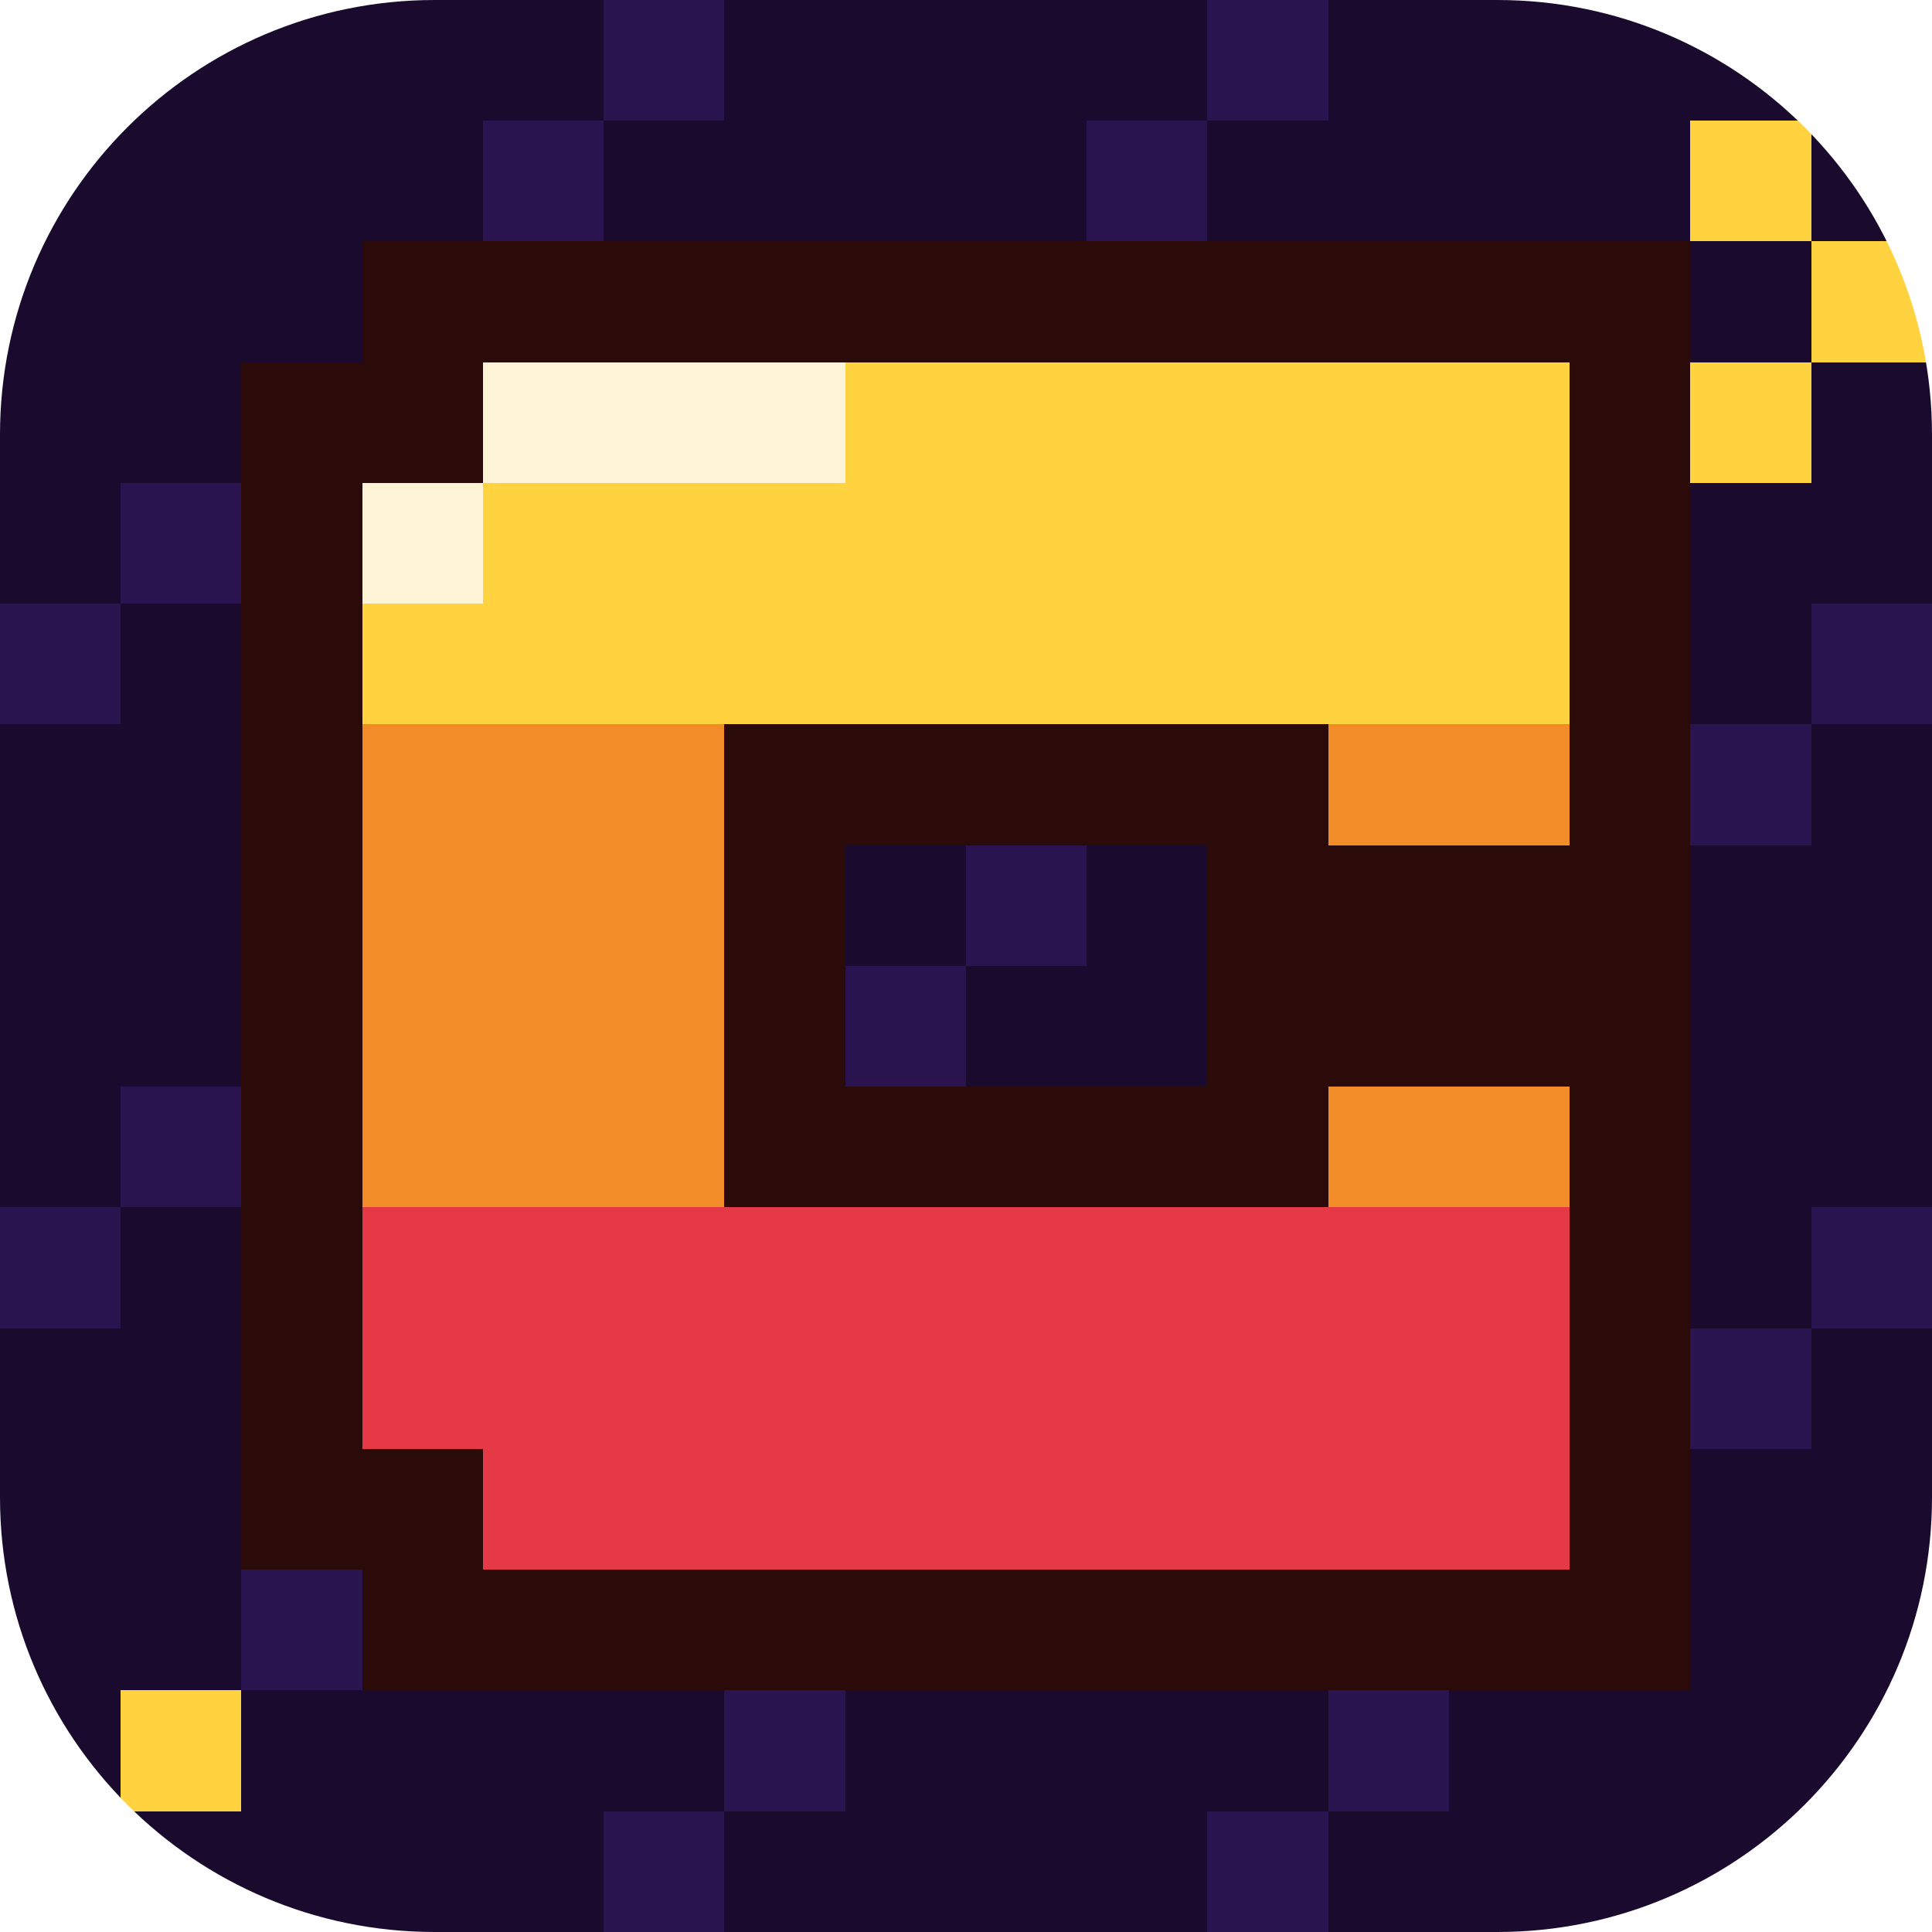
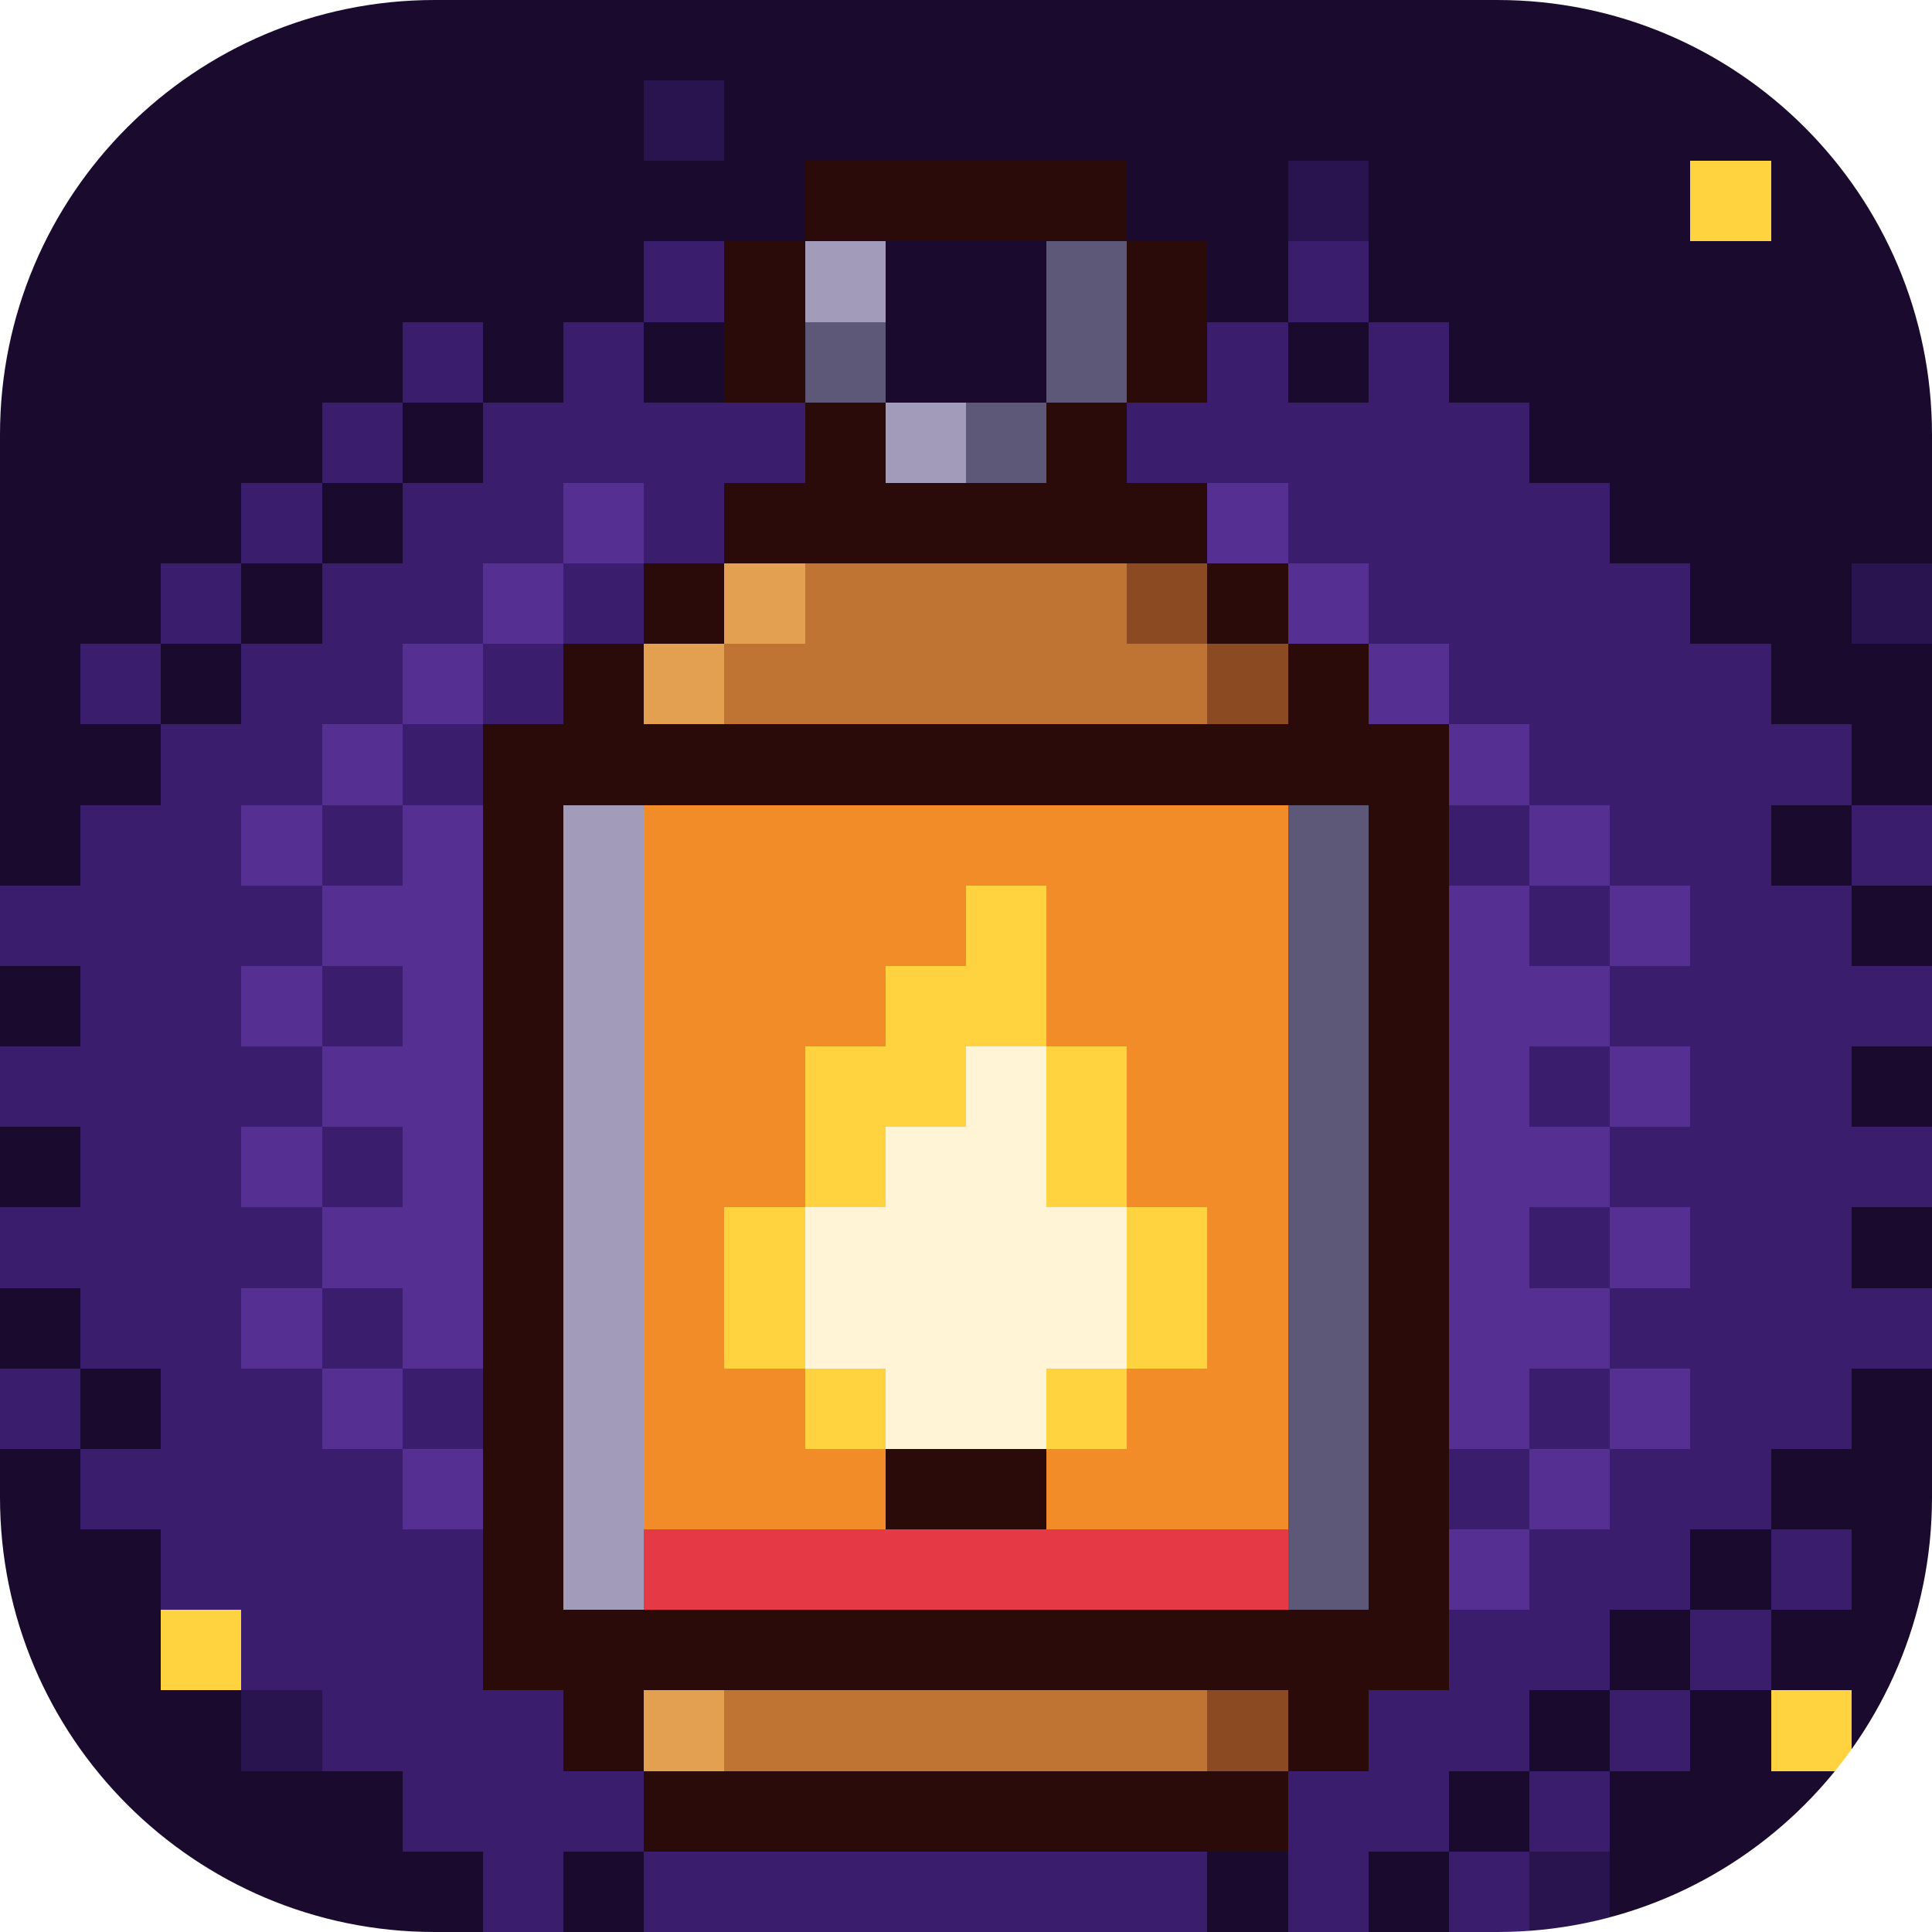
- <svg xmlns="http://www.w3.org/2000/svg" width="32" height="32" viewBox="0 0 16 16" shape-rendering="crispEdges">
-   <defs>
-     <clipPath id="cbenbow">
-       <rect x="0" y="0" width="16" height="16" rx="3.6" ry="3.6" shape-rendering="geometricPrecision" />
-     </clipPath>
-   </defs>
-   <g clip-path="url(#cbenbow)">
-     <rect x="0" y="0" width="1" height="1" fill="#2A1450" />
-     <rect x="1" y="0" width="4" height="1" fill="#1A0B2E" />
-     <rect x="5" y="0" width="1" height="1" fill="#2A1450" />
-     <rect x="6" y="0" width="4" height="1" fill="#1A0B2E" />
-     <rect x="10" y="0" width="1" height="1" fill="#2A1450" />
-     <rect x="11" y="0" width="4" height="1" fill="#1A0B2E" />
-     <rect x="15" y="0" width="1" height="1" fill="#2A1450" />
-     <rect x="0" y="1" width="4" height="1" fill="#1A0B2E" />
-     <rect x="4" y="1" width="1" height="1" fill="#2A1450" />
-     <rect x="5" y="1" width="4" height="1" fill="#1A0B2E" />
-     <rect x="9" y="1" width="1" height="1" fill="#2A1450" />
-     <rect x="10" y="1" width="4" height="1" fill="#1A0B2E" />
-     <rect x="14" y="1" width="1" height="1" fill="#FFD23F" />
-     <rect x="15" y="1" width="1" height="1" fill="#1A0B2E" />
-     <rect x="0" y="2" width="3" height="1" fill="#1A0B2E" />
-     <rect x="3" y="2" width="11" height="1" fill="#2B0A0A" />
-     <rect x="14" y="2" width="1" height="1" fill="#1A0B2E" />
-     <rect x="15" y="2" width="1" height="1" fill="#FFD23F" />
-     <rect x="0" y="3" width="2" height="1" fill="#1A0B2E" />
-     <rect x="2" y="3" width="2" height="1" fill="#2B0A0A" />
-     <rect x="4" y="3" width="3" height="1" fill="#FFF4D6" />
-     <rect x="7" y="3" width="6" height="1" fill="#FFD23F" />
-     <rect x="13" y="3" width="1" height="1" fill="#2B0A0A" />
-     <rect x="14" y="3" width="1" height="1" fill="#FFD23F" />
-     <rect x="15" y="3" width="1" height="1" fill="#1A0B2E" />
-     <rect x="0" y="4" width="1" height="1" fill="#1A0B2E" />
-     <rect x="1" y="4" width="1" height="1" fill="#2A1450" />
-     <rect x="2" y="4" width="1" height="1" fill="#2B0A0A" />
-     <rect x="3" y="4" width="1" height="1" fill="#FFF4D6" />
-     <rect x="4" y="4" width="9" height="1" fill="#FFD23F" />
-     <rect x="13" y="4" width="1" height="1" fill="#2B0A0A" />
-     <rect x="14" y="4" width="2" height="1" fill="#1A0B2E" />
-     <rect x="0" y="5" width="1" height="1" fill="#2A1450" />
-     <rect x="1" y="5" width="1" height="1" fill="#1A0B2E" />
-     <rect x="2" y="5" width="1" height="1" fill="#2B0A0A" />
-     <rect x="3" y="5" width="10" height="1" fill="#FFD23F" />
-     <rect x="13" y="5" width="1" height="1" fill="#2B0A0A" />
-     <rect x="14" y="5" width="1" height="1" fill="#1A0B2E" />
-     <rect x="15" y="5" width="1" height="1" fill="#2A1450" />
-     <rect x="0" y="6" width="2" height="1" fill="#1A0B2E" />
-     <rect x="2" y="6" width="1" height="1" fill="#2B0A0A" />
-     <rect x="3" y="6" width="3" height="1" fill="#F28C28" />
-     <rect x="6" y="6" width="5" height="1" fill="#2B0A0A" />
-     <rect x="11" y="6" width="2" height="1" fill="#F28C28" />
-     <rect x="13" y="6" width="1" height="1" fill="#2B0A0A" />
-     <rect x="14" y="6" width="1" height="1" fill="#2A1450" />
-     <rect x="15" y="6" width="1" height="1" fill="#1A0B2E" />
-     <rect x="0" y="7" width="2" height="1" fill="#1A0B2E" />
-     <rect x="2" y="7" width="1" height="1" fill="#2B0A0A" />
-     <rect x="3" y="7" width="3" height="1" fill="#F28C28" />
-     <rect x="6" y="7" width="1" height="1" fill="#2B0A0A" />
-     <rect x="7" y="7" width="1" height="1" fill="#1A0B2E" />
-     <rect x="8" y="7" width="1" height="1" fill="#2A1450" />
-     <rect x="9" y="7" width="1" height="1" fill="#1A0B2E" />
-     <rect x="10" y="7" width="4" height="1" fill="#2B0A0A" />
-     <rect x="14" y="7" width="2" height="1" fill="#1A0B2E" />
-     <rect x="0" y="8" width="2" height="1" fill="#1A0B2E" />
-     <rect x="2" y="8" width="1" height="1" fill="#2B0A0A" />
-     <rect x="3" y="8" width="3" height="1" fill="#F28C28" />
-     <rect x="6" y="8" width="1" height="1" fill="#2B0A0A" />
-     <rect x="7" y="8" width="1" height="1" fill="#2A1450" />
-     <rect x="8" y="8" width="2" height="1" fill="#1A0B2E" />
-     <rect x="10" y="8" width="4" height="1" fill="#2B0A0A" />
-     <rect x="14" y="8" width="2" height="1" fill="#1A0B2E" />
-     <rect x="0" y="9" width="1" height="1" fill="#1A0B2E" />
-     <rect x="1" y="9" width="1" height="1" fill="#2A1450" />
-     <rect x="2" y="9" width="1" height="1" fill="#2B0A0A" />
-     <rect x="3" y="9" width="3" height="1" fill="#F28C28" />
-     <rect x="6" y="9" width="5" height="1" fill="#2B0A0A" />
-     <rect x="11" y="9" width="2" height="1" fill="#F28C28" />
-     <rect x="13" y="9" width="1" height="1" fill="#2B0A0A" />
-     <rect x="14" y="9" width="2" height="1" fill="#1A0B2E" />
-     <rect x="0" y="10" width="1" height="1" fill="#2A1450" />
-     <rect x="1" y="10" width="1" height="1" fill="#1A0B2E" />
-     <rect x="2" y="10" width="1" height="1" fill="#2B0A0A" />
-     <rect x="3" y="10" width="10" height="1" fill="#E63946" />
-     <rect x="13" y="10" width="1" height="1" fill="#2B0A0A" />
-     <rect x="14" y="10" width="1" height="1" fill="#1A0B2E" />
-     <rect x="15" y="10" width="1" height="1" fill="#2A1450" />
-     <rect x="0" y="11" width="2" height="1" fill="#1A0B2E" />
-     <rect x="2" y="11" width="1" height="1" fill="#2B0A0A" />
-     <rect x="3" y="11" width="10" height="1" fill="#E63946" />
-     <rect x="13" y="11" width="1" height="1" fill="#2B0A0A" />
-     <rect x="14" y="11" width="1" height="1" fill="#2A1450" />
-     <rect x="15" y="11" width="1" height="1" fill="#1A0B2E" />
-     <rect x="0" y="12" width="2" height="1" fill="#1A0B2E" />
-     <rect x="2" y="12" width="2" height="1" fill="#2B0A0A" />
-     <rect x="4" y="12" width="9" height="1" fill="#E63946" />
-     <rect x="13" y="12" width="1" height="1" fill="#2B0A0A" />
-     <rect x="14" y="12" width="2" height="1" fill="#1A0B2E" />
-     <rect x="0" y="13" width="2" height="1" fill="#1A0B2E" />
-     <rect x="2" y="13" width="1" height="1" fill="#2A1450" />
-     <rect x="3" y="13" width="11" height="1" fill="#2B0A0A" />
-     <rect x="14" y="13" width="2" height="1" fill="#1A0B2E" />
-     <rect x="0" y="14" width="1" height="1" fill="#1A0B2E" />
-     <rect x="1" y="14" width="1" height="1" fill="#FFD23F" />
-     <rect x="2" y="14" width="4" height="1" fill="#1A0B2E" />
-     <rect x="6" y="14" width="1" height="1" fill="#2A1450" />
-     <rect x="7" y="14" width="4" height="1" fill="#1A0B2E" />
-     <rect x="11" y="14" width="1" height="1" fill="#2A1450" />
-     <rect x="12" y="14" width="4" height="1" fill="#1A0B2E" />
-     <rect x="0" y="15" width="1" height="1" fill="#2A1450" />
-     <rect x="1" y="15" width="4" height="1" fill="#1A0B2E" />
-     <rect x="5" y="15" width="1" height="1" fill="#2A1450" />
-     <rect x="6" y="15" width="4" height="1" fill="#1A0B2E" />
-     <rect x="10" y="15" width="1" height="1" fill="#2A1450" />
-     <rect x="11" y="15" width="4" height="1" fill="#1A0B2E" />
-     <rect x="15" y="15" width="1" height="1" fill="#2A1450" />
+ <svg xmlns="http://www.w3.org/2000/svg" viewBox="0 0 24 24" width="24" height="24" shape-rendering="crispEdges">
+   <clipPath id="c">
+     <rect width="24" height="24" rx="5.40" shape-rendering="geometricPrecision" />
+   </clipPath>
+   <g clip-path="url(#c)">
+     <path fill="#2A1450" d="M0 0h1v1h-1zM8 1h1v1h-1zM16 2h1v1h-1zM23 7h1v1h-1zM3 21h1v1h-1zM19 23h1v1h-1z" />
+     <path fill="#1A0B2E" d="M1 0h23v1h-23zM0 1h8v3h-8zM9 1h15v1h-15zM8 2h2v1h-2zM14 2h2v1h-2zM17 2h4v2h-4zM22 2h2v5h-2zM11 3h2v2h-2zM15 3h1v1h-1zM21 3h1v5h-1zM0 4h5v1h-5zM6 4h1v1h-1zM8 4h1v1h-1zM16 4h1v1h-1zM18 4h3v1h-3zM0 5h4v1h-4zM5 5h1v1h-1zM19 5h2v1h-2zM0 6h3v1h-3zM4 6h1v1h-1zM20 6h1v1h-1zM0 7h2v1h-2zM3 7h1v1h-1zM22 7h1v2h-1zM0 8h1v3h-1zM2 8h1v1h-1zM23 8h1v2h-1zM1 9h1v1h-1zM22 10h1v1h-1zM23 11h1v1h-1zM0 12h1v1h-1zM23 13h1v1h-1zM0 14h1v1h-1zM23 15h1v1h-1zM0 16h1v1h-1zM1 17h1v1h-1zM23 17h1v7h-1zM0 18h1v6h-1zM22 18h1v1h-1zM1 19h1v5h-1zM21 19h1v1h-1zM20 20h1v1h-1zM22 20h1v1h-1zM2 21h1v3h-1zM19 21h1v1h-1zM21 21h1v3h-1zM3 22h2v2h-2zM18 22h1v1h-1zM20 22h1v2h-1zM22 22h1v2h-1zM5 23h1v1h-1zM7 23h1v1h-1zM15 23h1v1h-1zM17 23h1v1h-1z" />
+     <path fill="#2B0A0A" d="M10 2h4v1h-4zM9 3h1v2h-1zM14 3h1v2h-1zM10 5h1v2h-1zM13 5h1v2h-1zM9 6h1v1h-1zM11 6h2v1h-2zM14 6h1v1h-1zM8 7h1v1h-1zM15 7h1v1h-1zM7 8h1v2h-1zM16 8h1v2h-1zM6 9h1v12h-1zM8 9h8v1h-8zM17 9h1v12h-1zM11 18h2v1h-2zM7 20h10v1h-10zM7 21h1v1h-1zM16 21h1v1h-1zM8 22h8v1h-8z" />
+     <path fill="#FFD23F" d="M21 2h1v1h-1zM12 11h1v2h-1zM11 12h1v2h-1zM10 13h1v2h-1zM13 13h1v2h-1zM9 15h1v2h-1zM14 15h1v2h-1zM10 17h1v1h-1zM13 17h1v1h-1zM2 20h1v1h-1zM22 21h1v1h-1z" />
+     <path fill="#3B1D6E" d="M8 3h1v1h-1zM16 3h1v1h-1zM5 4h1v1h-1zM7 4h1v2h-1zM15 4h1v2h-1zM17 4h1v4h-1zM4 5h1v1h-1zM6 5h1v2h-1zM8 5h2v1h-2zM14 5h1v1h-1zM16 5h1v2h-1zM18 5h1v4h-1zM3 6h1v1h-1zM5 6h1v2h-1zM8 6h1v1h-1zM19 6h1v4h-1zM2 7h1v1h-1zM4 7h1v2h-1zM7 7h1v1h-1zM20 7h1v4h-1zM1 8h1v1h-1zM3 8h1v2h-1zM6 8h1v1h-1zM21 8h1v11h-1zM2 9h1v11h-1zM5 9h1v1h-1zM22 9h1v1h-1zM1 10h1v7h-1zM4 10h1v1h-1zM18 10h1v1h-1zM23 10h1v1h-1zM0 11h1v1h-1zM3 11h1v1h-1zM19 11h1v1h-1zM22 11h1v7h-1zM4 12h1v1h-1zM20 12h1v1h-1zM23 12h1v1h-1zM0 13h1v1h-1zM3 13h1v1h-1zM19 13h1v1h-1zM4 14h1v1h-1zM20 14h1v1h-1zM23 14h1v1h-1zM0 15h1v1h-1zM3 15h1v1h-1zM19 15h1v1h-1zM4 16h1v1h-1zM20 16h1v1h-1zM23 16h1v1h-1zM0 17h1v1h-1zM3 17h1v4h-1zM5 17h1v1h-1zM19 17h1v1h-1zM1 18h1v1h-1zM4 18h1v4h-1zM18 18h1v1h-1zM20 18h1v2h-1zM5 19h1v4h-1zM19 19h1v2h-1zM22 19h1v1h-1zM18 20h1v2h-1zM21 20h1v1h-1zM6 21h1v3h-1zM17 21h1v2h-1zM20 21h1v1h-1zM7 22h1v1h-1zM16 22h1v2h-1zM19 22h1v1h-1zM8 23h7v1h-7zM18 23h1v1h-1z" />
+     <path fill="#A29CBA" d="M10 3h1v1h-1zM11 5h1v1h-1zM7 10h1v10h-1z" />
+     <path fill="#5E5878" d="M13 3h1v2h-1zM10 4h1v1h-1zM12 5h1v1h-1zM16 10h1v10h-1z" />
+     <path fill="#553092" d="M7 6h1v1h-1zM15 6h1v1h-1zM6 7h1v1h-1zM16 7h1v1h-1zM5 8h1v1h-1zM17 8h1v1h-1zM4 9h1v1h-1zM18 9h1v1h-1zM3 10h1v1h-1zM5 10h1v7h-1zM19 10h1v1h-1zM4 11h1v1h-1zM18 11h1v7h-1zM20 11h1v1h-1zM3 12h1v1h-1zM19 12h1v1h-1zM4 13h1v1h-1zM20 13h1v1h-1zM3 14h1v1h-1zM19 14h1v1h-1zM4 15h1v1h-1zM20 15h1v1h-1zM3 16h1v1h-1zM19 16h1v1h-1zM4 17h1v1h-1zM20 17h1v1h-1zM5 18h1v1h-1zM19 18h1v1h-1zM18 19h1v1h-1z" />
+     <path fill="#E3A050" d="M9 7h1v1h-1zM8 8h1v1h-1zM8 21h1v1h-1z" />
+     <path fill="#BF7434" d="M10 7h4v2h-4zM9 8h1v1h-1zM14 8h1v1h-1zM9 21h6v1h-6z" />
+     <path fill="#8C4A22" d="M14 7h1v1h-1zM15 8h1v1h-1zM15 21h1v1h-1z" />
+     <path fill="#F28C28" d="M8 10h8v1h-8zM8 11h4v1h-4zM13 11h3v2h-3zM8 12h3v1h-3zM8 13h2v2h-2zM14 13h2v2h-2zM8 15h1v4h-1zM15 15h1v4h-1zM9 17h1v2h-1zM14 17h1v2h-1zM10 18h1v1h-1zM13 18h1v1h-1z" />
+     <path fill="#FFF4D6" d="M12 13h1v5h-1zM11 14h1v4h-1zM10 15h1v2h-1zM13 15h1v2h-1z" />
+     <path fill="#E63946" d="M8 19h8v1h-8z" />
  </g>
</svg>
